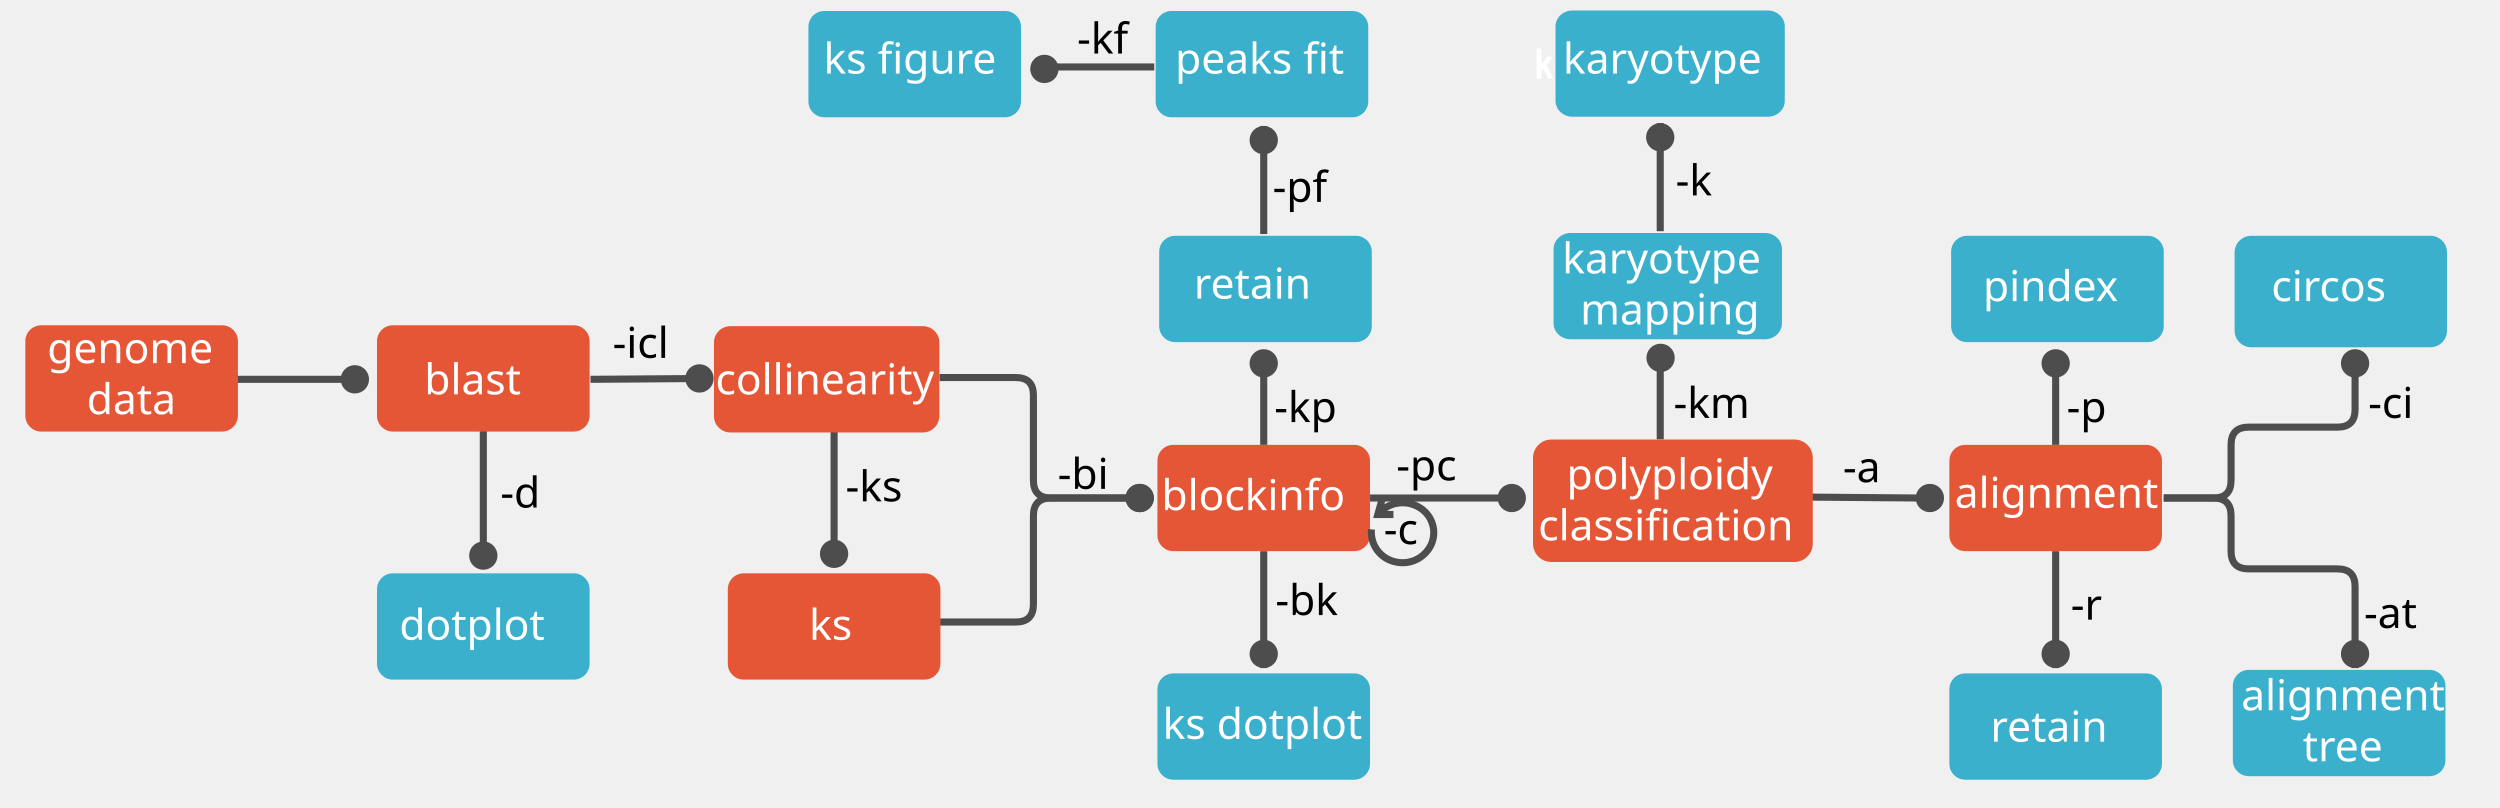
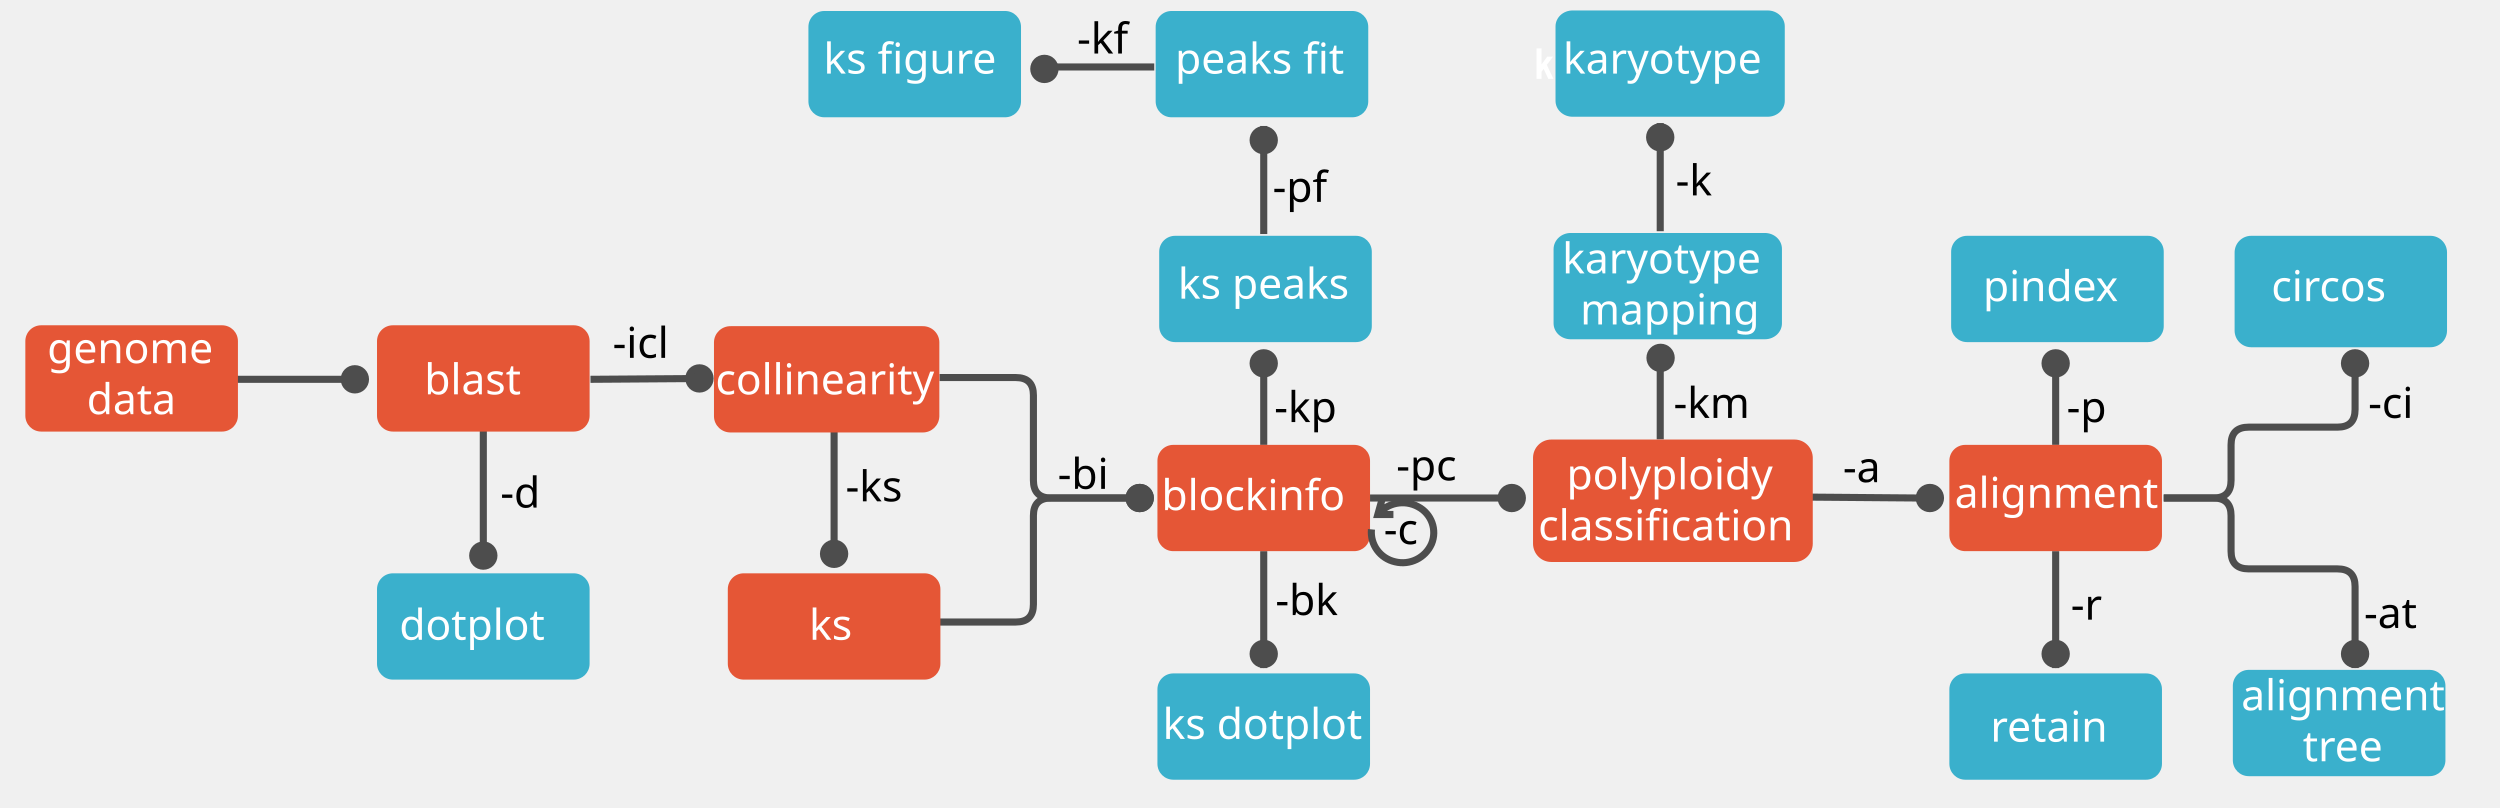
<svg xmlns="http://www.w3.org/2000/svg" version="1.1" id="图层_1" x="0px" y="0px" viewBox="0 0 1411.1 456" style="enable-background:new 0 0 1411.1 456;" xml:space="preserve">
  <style type="text/css">
	.st0{fill:none;stroke:#4D4D4D;stroke-width:4;stroke-miterlimit:10;}
	.st1{fill:#4D4D4D;stroke:#4D4D4D;stroke-width:4;}
	.st2{fill:#E55636;}
	.st3{fill:#3AB0CC;}
	.st4{fill:#FFFFFF;}
	.st5{font-family:'Arial-BoldMT';}
	.st6{font-size:24px;}
- 	.st7{enable-background:new    ;}
</style>
  <path class="st0" d="M133.3,214.1h61" />
  <circle class="st1" cx="200.3" cy="214.1" r="6" />
  <path class="st2" d="M23.3,183.6h102c5,0,9,4,9,9v42c0,5-4,9-9,9h-102c-5,0-9-4-9-9v-42C14.3,187.6,18.3,183.6,23.3,183.6z" />
  <path class="st0" d="M272.8,233.6v74" />
  <circle class="st1" cx="272.8" cy="313.6" r="6" />
  <path class="st2" d="M221.8,183.6h102c5,0,9,4,9,9v42c0,5-4,9-9,9h-102c-5,0-9-4-9-9v-42C212.8,187.6,216.8,183.6,221.8,183.6z" />
  <path class="st0" d="M470.8,232.6v74" />
  <circle class="st1" cx="470.8" cy="312.6" r="6" />
  <path class="st0" d="M530.3,213.1h43c6.7,0,10,3.3,10,10v48c0,6.7,3.3,10,10,10h44" />
  <circle class="st1" cx="643.3" cy="281.1" r="6" />
  <path class="st2" d="M412.5,184.1h108.2c5.1-0.1,9.4,3.9,9.5,9v42c-0.2,5.1-4.4,9.1-9.5,9H412.5c-5.1,0.1-9.4-3.9-9.5-9v-42  C403.1,188,407.4,184,412.5,184.1z" />
  <path class="st0" d="M713.3,311.1v66" />
  <circle class="st1" cx="713.3" cy="369.1" r="6" />
  <path class="st0" d="M773.3,281.1h74" />
  <circle class="st1" cx="853.3" cy="281.1" r="6" />
  <path class="st0" d="M713.3,251.1v-52" />
  <circle class="st1" cx="713.3" cy="205.1" r="6" />
  <path class="st0" d="M937.1,248v-52" />
  <circle class="st1" cx="937.3" cy="202" r="6" />
  <path class="st2" d="M662.3,251.1h102c5,0,9,4,9,9v42c0,5-4,9-9,9h-102c-5,0-9-4-9-9v-42C653.3,255.1,657.3,251.1,662.3,251.1z" />
  <path class="st0" d="M1160.3,251.1v-52" />
  <circle class="st1" cx="1160.3" cy="205.1" r="6" />
  <path class="st0" d="M1160.3,311.1v66" />
  <circle class="st1" cx="1160.3" cy="369.1" r="6" />
  <path class="st0" d="M1221.3,281.1h28c6.7,0,10,3.3,10,10v20c0,6.7,3.3,10,10,10h50c6.7,0,10,3.3,10,10v46" />
  <circle class="st1" cx="1329.3" cy="369.1" r="6" />
  <path class="st0" d="M1221.3,281.1h28c6.7,0,10-3.3,10-10v-20c0-6.7,3.3-10,10-10h50c6.7,0,10-3.3,10-10v-32" />
  <circle class="st1" cx="1329.3" cy="205.1" r="6" />
  <path class="st2" d="M1109.3,251.1h102c5,0,9,4,9,9v42c0,5-4,9-9,9h-102c-5,0-9-4-9-9v-42C1100.3,255.1,1104.3,251.1,1109.3,251.1z" />
  <path class="st3" d="M1269.3,378.1h102c5,0,9,4,9,9v42c0,5-4,9-9,9h-102c-5,0-9-4-9-9v-42C1260.3,382.1,1264.3,378.1,1269.3,378.1z" />
  <path class="st3" d="M1109.3,380.1h102c5,0,9,4,9,9v42c0,5-4,9-9,9h-102c-5,0-9-4-9-9v-42C1100.3,384.1,1104.3,380.1,1109.3,380.1z" />
  <path class="st3" d="M1110.3,133.1h102c5,0,9,4,9,9v42c0,5-4,9-9,9h-102c-5,0-9-4-9-9v-42C1101.3,137.1,1105.3,133.1,1110.3,133.1z" />
  <path class="st0" d="M713.3,132.1v-61" />
  <circle class="st1" cx="713.3" cy="79.1" r="6" />
  <path class="st3" d="M663.3,133.1h102c5,0,9,4,9,9v42c0,5-4,9-9,9h-102c-5,0-9-4-9-9v-42C654.3,137.1,658.3,133.1,663.3,133.1z" />
  <path class="st3" d="M661.3,6.2h102c5,0,9,4,9,9v42c0,5-4,9-9,9h-102c-5,0-9-4-9-9v-42C652.3,10.2,656.3,6.2,661.3,6.2z" />
  <path class="st3" d="M887.7,5.9h110c5.4,0,9.7,4,9.7,9v42c0,5-4.3,9-9.7,9h-110c-5.4,0-9.7-4-9.7-9v-42C878,9.9,882.3,5.9,887.7,5.9  z" />
  <path class="st3" d="M662.3,380.1h102c5,0,9,4,9,9v42c0,5-4,9-9,9h-102c-5,0-9-4-9-9v-42C653.3,384.1,657.3,380.1,662.3,380.1z" />
  <path class="st3" d="M221.8,323.6h102c5,0,9,4,9,9v42c0,5-4,9-9,9h-102c-5,0-9-4-9-9v-42C212.8,327.6,216.8,323.6,221.8,323.6z" />
  <path class="st3" d="M1270.7,133.1h101.1c5.2,0,9.4,4.2,9.4,9.4v44.1c0,5.2-4.2,9.4-9.4,9.4h-101.1c-5.2,0-9.4-4.2-9.4-9.4v-44.1  C1261.3,137.3,1265.5,133.1,1270.7,133.1z" />
  <path class="st0" d="M333.3,214.1l54.8-0.4" />
  <circle class="st1" cx="394.8" cy="213.6" r="6" />
  <path class="st0" d="M493.3,353.1v-1c0-0.7,3.3-1,10-1h70c6.7,0,10-3.3,10-10v-50c0-6.7,3.3-10,10-10h44" />
  <circle class="st1" cx="643.3" cy="281.1" r="6" />
  <path class="st2" d="M419.8,323.6h102c5,0,9,4,9,9v42c0,5-4,9-9,9h-102c-5,0-9-4-9-9v-42C410.8,327.6,414.8,323.6,419.8,323.6z" />
  <path class="st0" d="M777.7,290.4c5.5-6.7,15-8.6,22.7-4.4c7.6,4,10.9,13.1,7.6,21c-3.5,7.9-12.2,12.2-20.6,10.1  c-8.4-1.9-14.1-9.7-13.3-18.3 M786.5,290.4h-8.8l2.6-9.3" />
  <path class="st0" d="M1022.8,280.6l60.5,0.5" />
  <circle class="st1" cx="1089.3" cy="281.1" r="6" />
  <path class="st2" d="M875.6,248.1h137.3c5.7,0,10.3,4.6,10.3,10.4v48.3c0,5.7-4.6,10.4-10.3,10.4H875.6c-5.7,0-10.3-4.6-10.3-10.4  v-48.3C865.3,252.7,869.9,248.1,875.6,248.1z" />
  <path class="st0" d="M937.1,130.5v-61" />
  <circle class="st1" cx="937.1" cy="77.5" r="6" />
  <path class="st3" d="M886.6,131.5h109.5c5.4,0,9.7,4,9.7,9v42c0,5-4.3,9-9.7,9H886.6c-5.4,0-9.7-4-9.7-9v-42  C877,135.5,881.3,131.5,886.6,131.5z" />
  <path class="st4" d="M867.3,44.5V27.3h2.8v9.1l3.2-4.4h3.3l-3.5,4.6l3.7,7.9h-2.9l-2.6-5.6l-1.2,1.6v4H867.3z" />
  <path class="st3" d="M465.3,6.2h102c5,0,9,4,9,9v42c0,5-4,9-9,9h-102c-5,0-9-4-9-9v-42C456.3,10.2,460.3,6.2,465.3,6.2z" />
  <path class="st0" d="M591.5,37.8h60" />
  <circle class="st1" cx="589.5" cy="38.9" r="6" />
  <text transform="matrix(1 0 0 1 945.8082 110.286)" class="st5 st6">-k</text>
  <text transform="matrix(1 0 0 1 718.3299 113.9382)" class="st5 st6">-pf</text>
  <text transform="matrix(1 0 0 1 607.9821 30.1991)" class="st5 st6">-kf</text>
  <text transform="matrix(1 0 0 1 597.0255 275.9382)" class="st5 st6">-bi</text>
  <text transform="matrix(1 0 0 1 477.2864 282.9817)" class="st5 st6">-ks</text>
  <text transform="matrix(1 0 0 1 282.4168 286.5034)" class="st5 st6">-d</text>
  <text transform="matrix(1 0 0 1 345.8082 201.9817)" class="st5 st6">-icl</text>
  <text transform="matrix(1 0 0 1 719.8951 347.1556)" class="st5 st6">-bk</text>
  <text transform="matrix(1 0 0 1 944.6343 235.8946)" class="st5 st6">-km</text>
  <text transform="matrix(1 0 0 1 719.243 238.2424)" class="st5 st6">-kp</text>
  <text transform="matrix(1 0 0 1 788.1125 271.112)" class="st5 st6">-pc</text>
  <text transform="matrix(1 0 0 1 781.0691 307.112)" class="st5 st6">-c</text>
  <text transform="matrix(1 0 0 1 1168.852 349.7642)" class="st5 st6">-r</text>
  <text transform="matrix(1 0 0 1 1123.46 418.6338)" class="st4 st5 st6">retain</text>
-   <text transform="matrix(1 0 0 1 673.8517 168.5903)" class="st4 st5 st6">retain</text>
+   <text transform="matrix(1 0 0 1 664.8511 168.5903)" class="st4 st5 st6">ks peaks</text>
  <text transform="matrix(1 0 0 1 403.8517 222.5903)" class="st4 st5 st6">collinearity</text>
  <text transform="matrix(1 0 0 1 239.5039 222.5903)" class="st4 st5 st6">blast</text>
  <text transform="matrix(1 0 0 1 225.4169 361.1118)" class="st4 st5 st6">dotplot</text>
  <text transform="matrix(1 0 0 1 456.6778 361.112)" class="st4 st5 st6">ks</text>
-   <text transform="matrix(1 0 0 1 26.6883 204.9818)" class="st7">
-     <tspan x="0" y="0" class="st4 st5 st6">genome</tspan>
-     <tspan x="22.3" y="28.8" class="st4 st5 st6">data</tspan>
-   </text>
+   <text transform="matrix(1 0 0 1 26.6883 204.9818)" class="st4 st5 st6">genome</text>
+   <text transform="matrix(1 0 0 1 48.9883 233.7818)" class="st4 st5 st6">data</text>
  <text transform="matrix(1 0 0 1 656.243 417.0686)" class="st4 st5 st6">ks dotplot</text>
  <text transform="matrix(1 0 0 1 655.5906 287.9381)" class="st4 st5 st6">blockinfo</text>
-   <text transform="matrix(1 0 0 1 884.243 276.1989)" class="st7">
-     <tspan x="0" y="0" class="st4 st5 st6">polyploidy</tspan>
-     <tspan x="-16" y="28.8" class="st4 st5 st6">classification</tspan>
-   </text>
+   <text transform="matrix(1 0 0 1 884.243 276.1989)" class="st4 st5 st6">polyploidy</text>
+   <text transform="matrix(1 0 0 1 868.243 304.9989)" class="st4 st5 st6">classification</text>
  <text transform="matrix(1 0 0 1 1119.286 169.9811)" class="st4 st5 st6">pindex</text>
-   <text transform="matrix(1 0 0 1 881.7855 154.329)" class="st7">
-     <tspan x="0" y="0" class="st4 st5 st6">karyotype</tspan>
-     <tspan x="3.9" y="28.8" class="st4 st5 st6"> mapping</tspan>
-   </text>
+   <text transform="matrix(1 0 0 1 881.7855 154.329)" class="st4 st5 st6">karyotype</text>
+   <text transform="matrix(1 0 0 1 885.6855 183.129)" class="st4 st5 st6"> mapping</text>
  <text transform="matrix(1 0 0 1 882.2205 41.5459)" class="st4 st5 st6">karyotype</text>
  <text transform="matrix(1 0 0 1 464.814 41.5459)" class="st4 st5 st6">ks figure</text>
  <text transform="matrix(1 0 0 1 663.2737 41.5458)" class="st4 st5 st6">peaks fit</text>
  <text transform="matrix(1 0 0 1 1282.069 169.9809)" class="st4 st5 st6">circos</text>
-   <text transform="matrix(1 0 0 1 1265.049 400.8947)" class="st7">
-     <tspan x="0" y="0" class="st4 st5 st6">alignment</tspan>
-     <tspan x="34.7" y="28.8" class="st4 st5 st6">tree</tspan>
-   </text>
+   <text transform="matrix(1 0 0 1 1265.049 400.8947)" class="st4 st5 st6">alignment</text>
+   <text transform="matrix(1 0 0 1 1299.749 429.6947)" class="st4 st5 st6">tree</text>
  <text transform="matrix(1 0 0 1 1103.31 286.6338)" class="st4 st5 st6">alignment</text>
  <text transform="matrix(1 0 0 1 1166.504 238.2424)" class="st5 st6">-p</text>
  <text transform="matrix(1 0 0 1 1040.243 272.1554)" class="st5 st6">-a</text>
  <text transform="matrix(1 0 0 1 1334.373 354.4598)" class="st5 st6">-at</text>
  <text transform="matrix(1 0 0 1 1336.721 235.8946)" class="st5 st6">-ci</text>
</svg>
